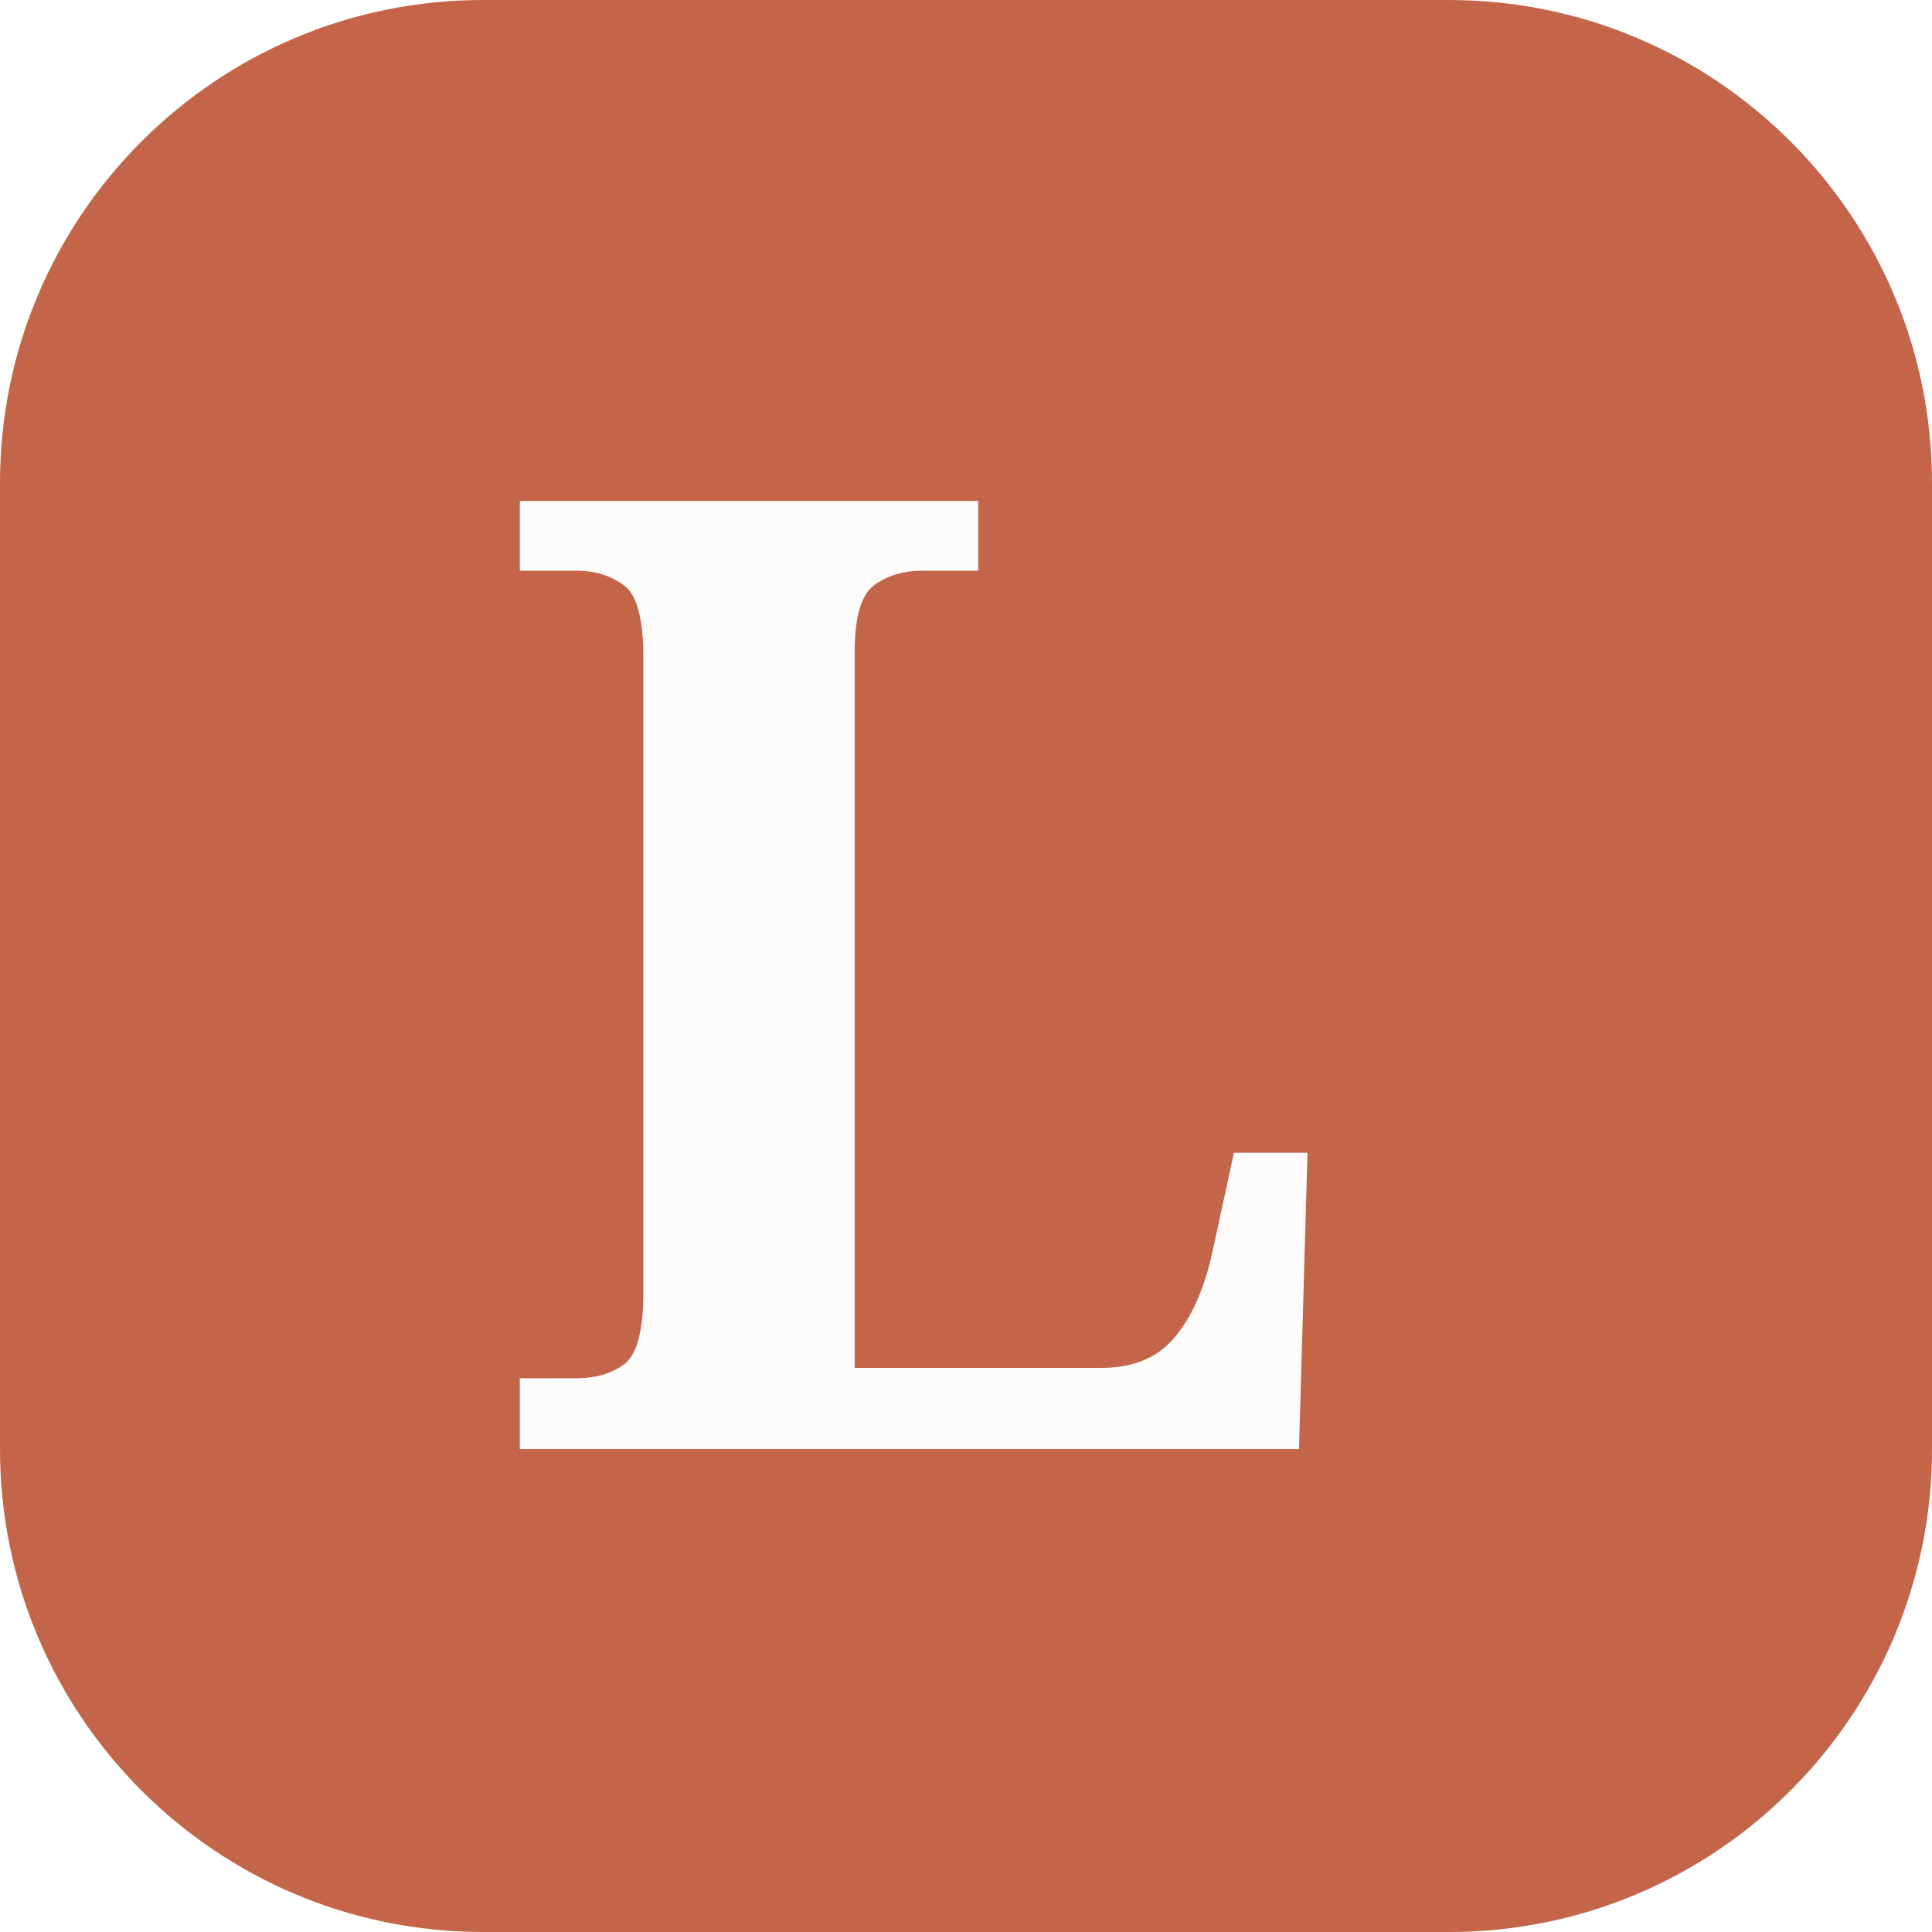
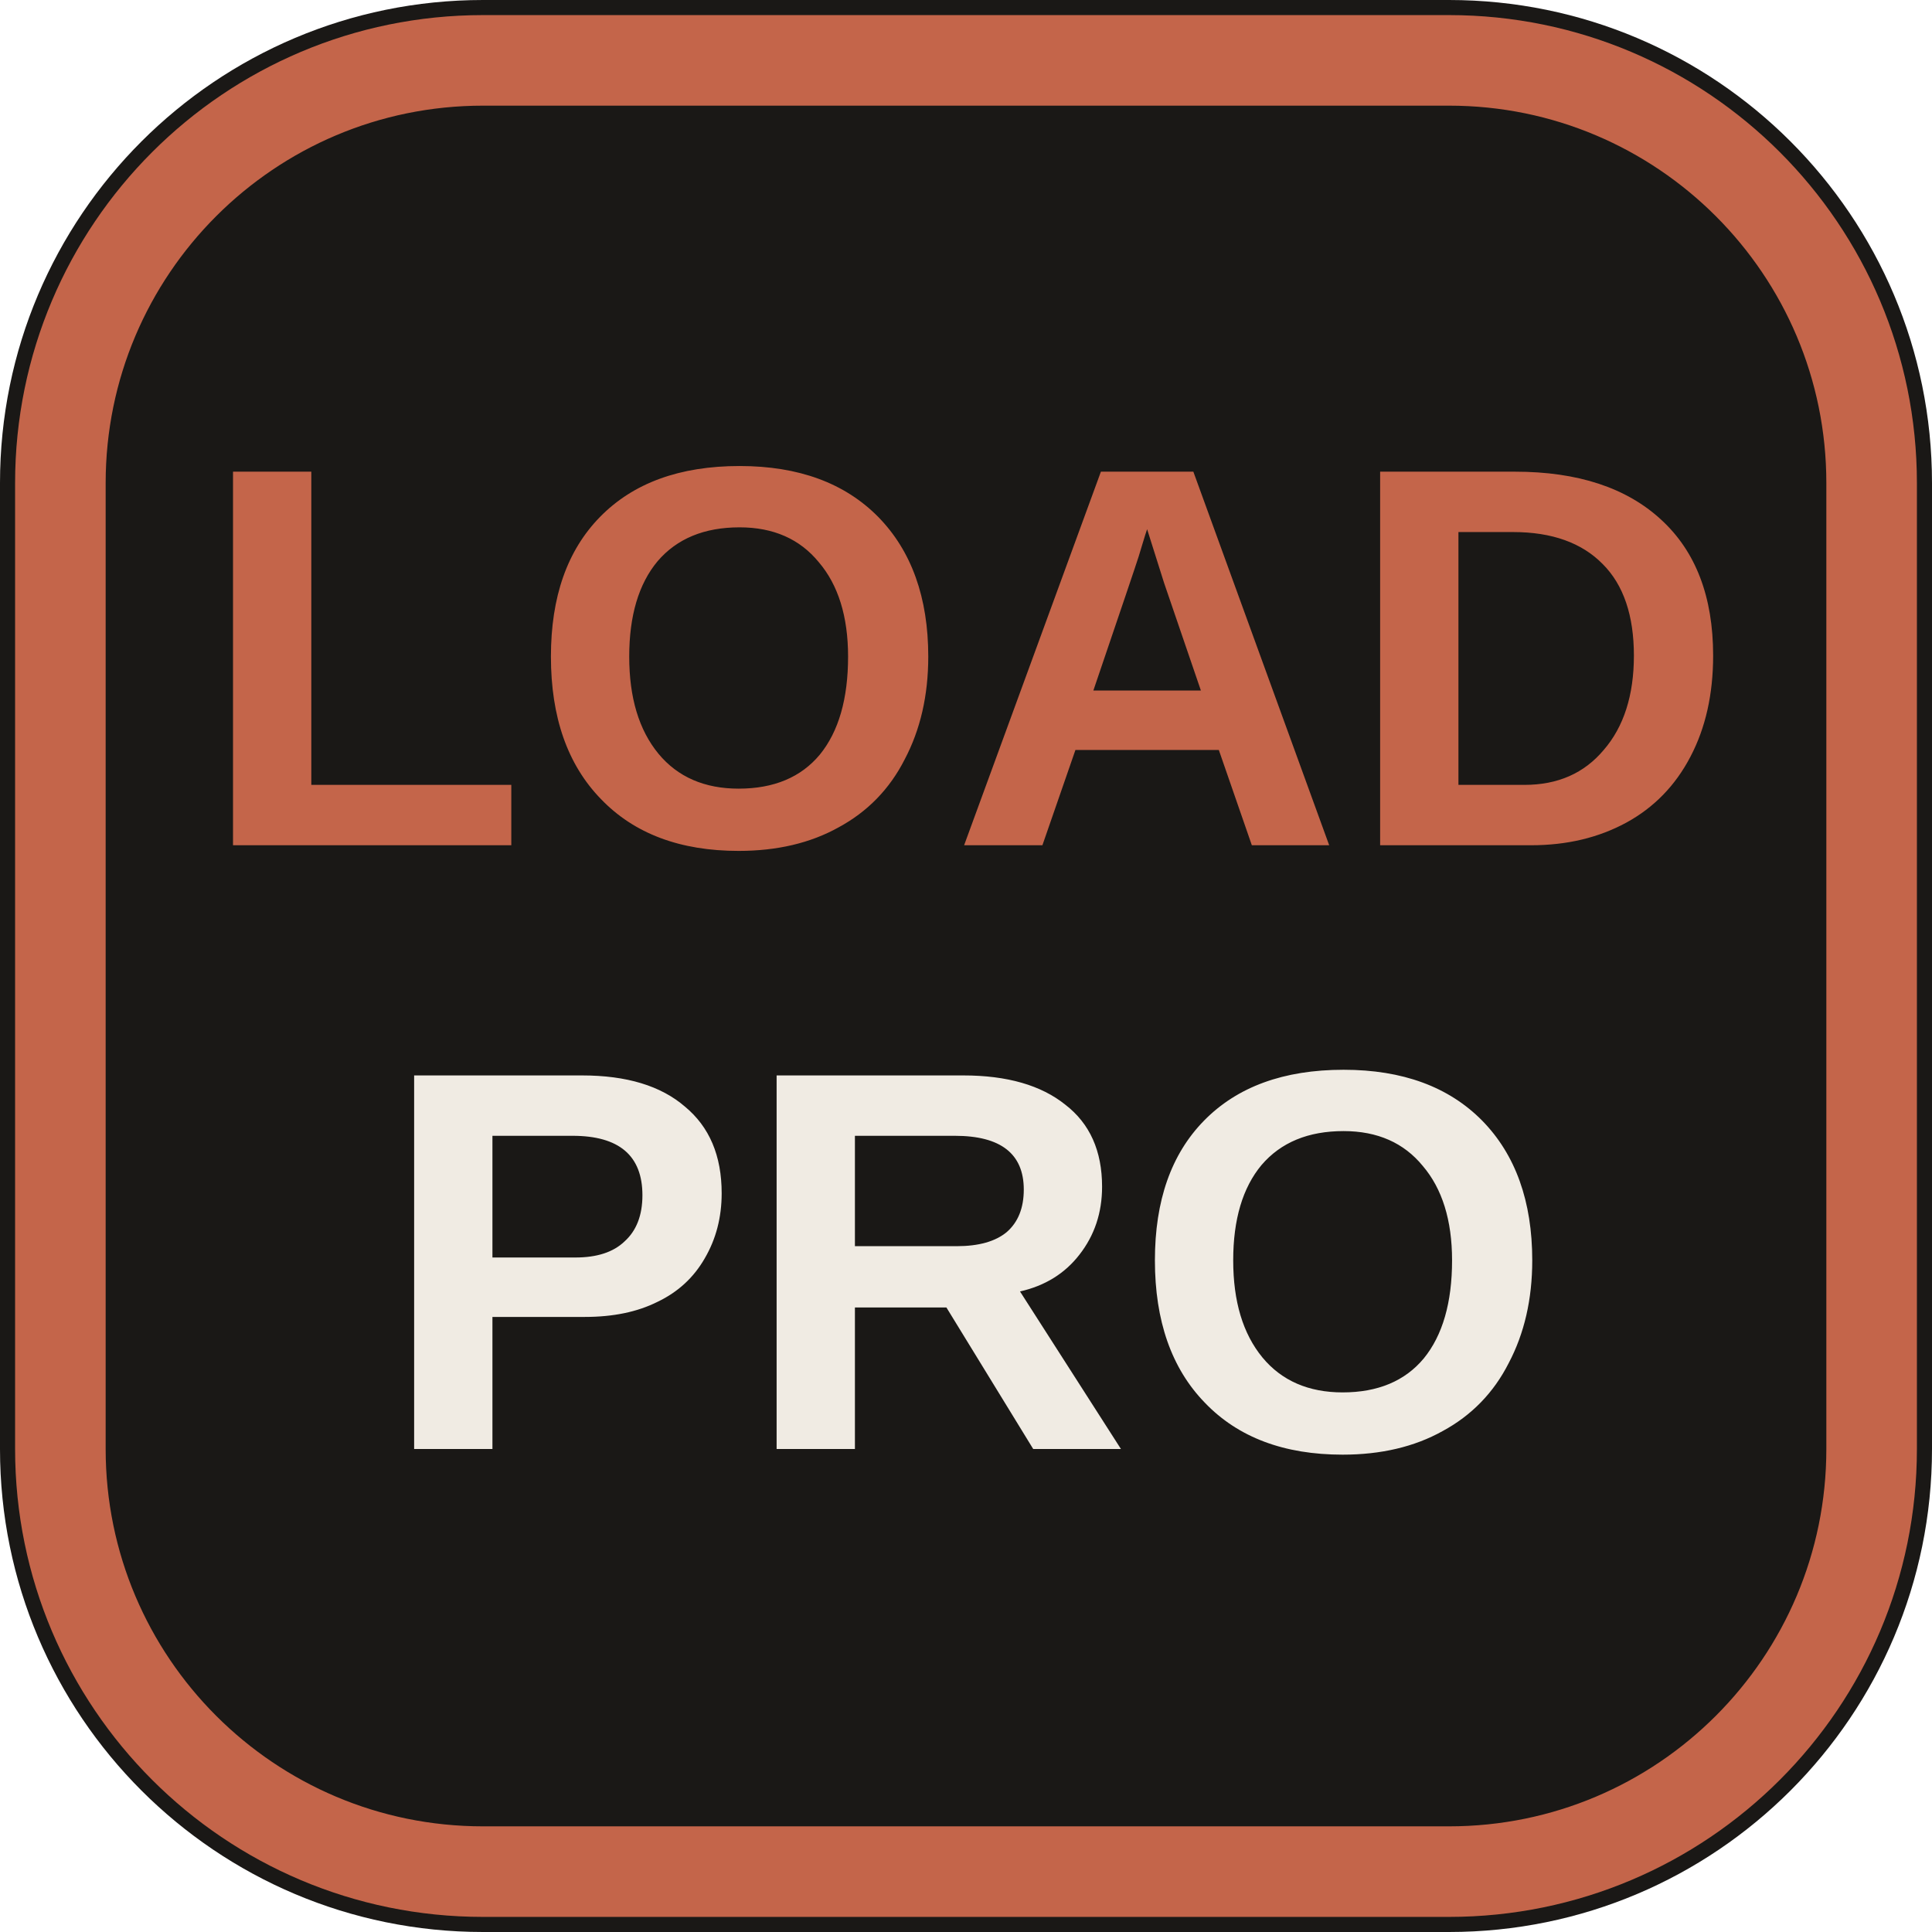
<svg xmlns="http://www.w3.org/2000/svg" viewBox="0 0 32 32">
-   <rect width="32" height="32" rx="8" fill="#C4654A" />
-   <text x="8" y="24" font-family="serif" font-weight="700" font-size="22" fill="#FDFCFA">L</text>
+   <rect width="32" height="32" rx="8" fill="#1A1816" />
+   <rect x="1" y="1" width="30" height="30" rx="7" fill="#1A1816" stroke="#C4654A" stroke-width="1.5" />
+   <text x="16" y="14" font-family="Arial, sans-serif" font-weight="900" font-size="9" fill="#C4654A" text-anchor="middle">LOAD</text>
+   <text x="16" y="24" font-family="Arial, sans-serif" font-weight="900" font-size="9" fill="#F0EBE3" text-anchor="middle">PRO</text>
</svg>
